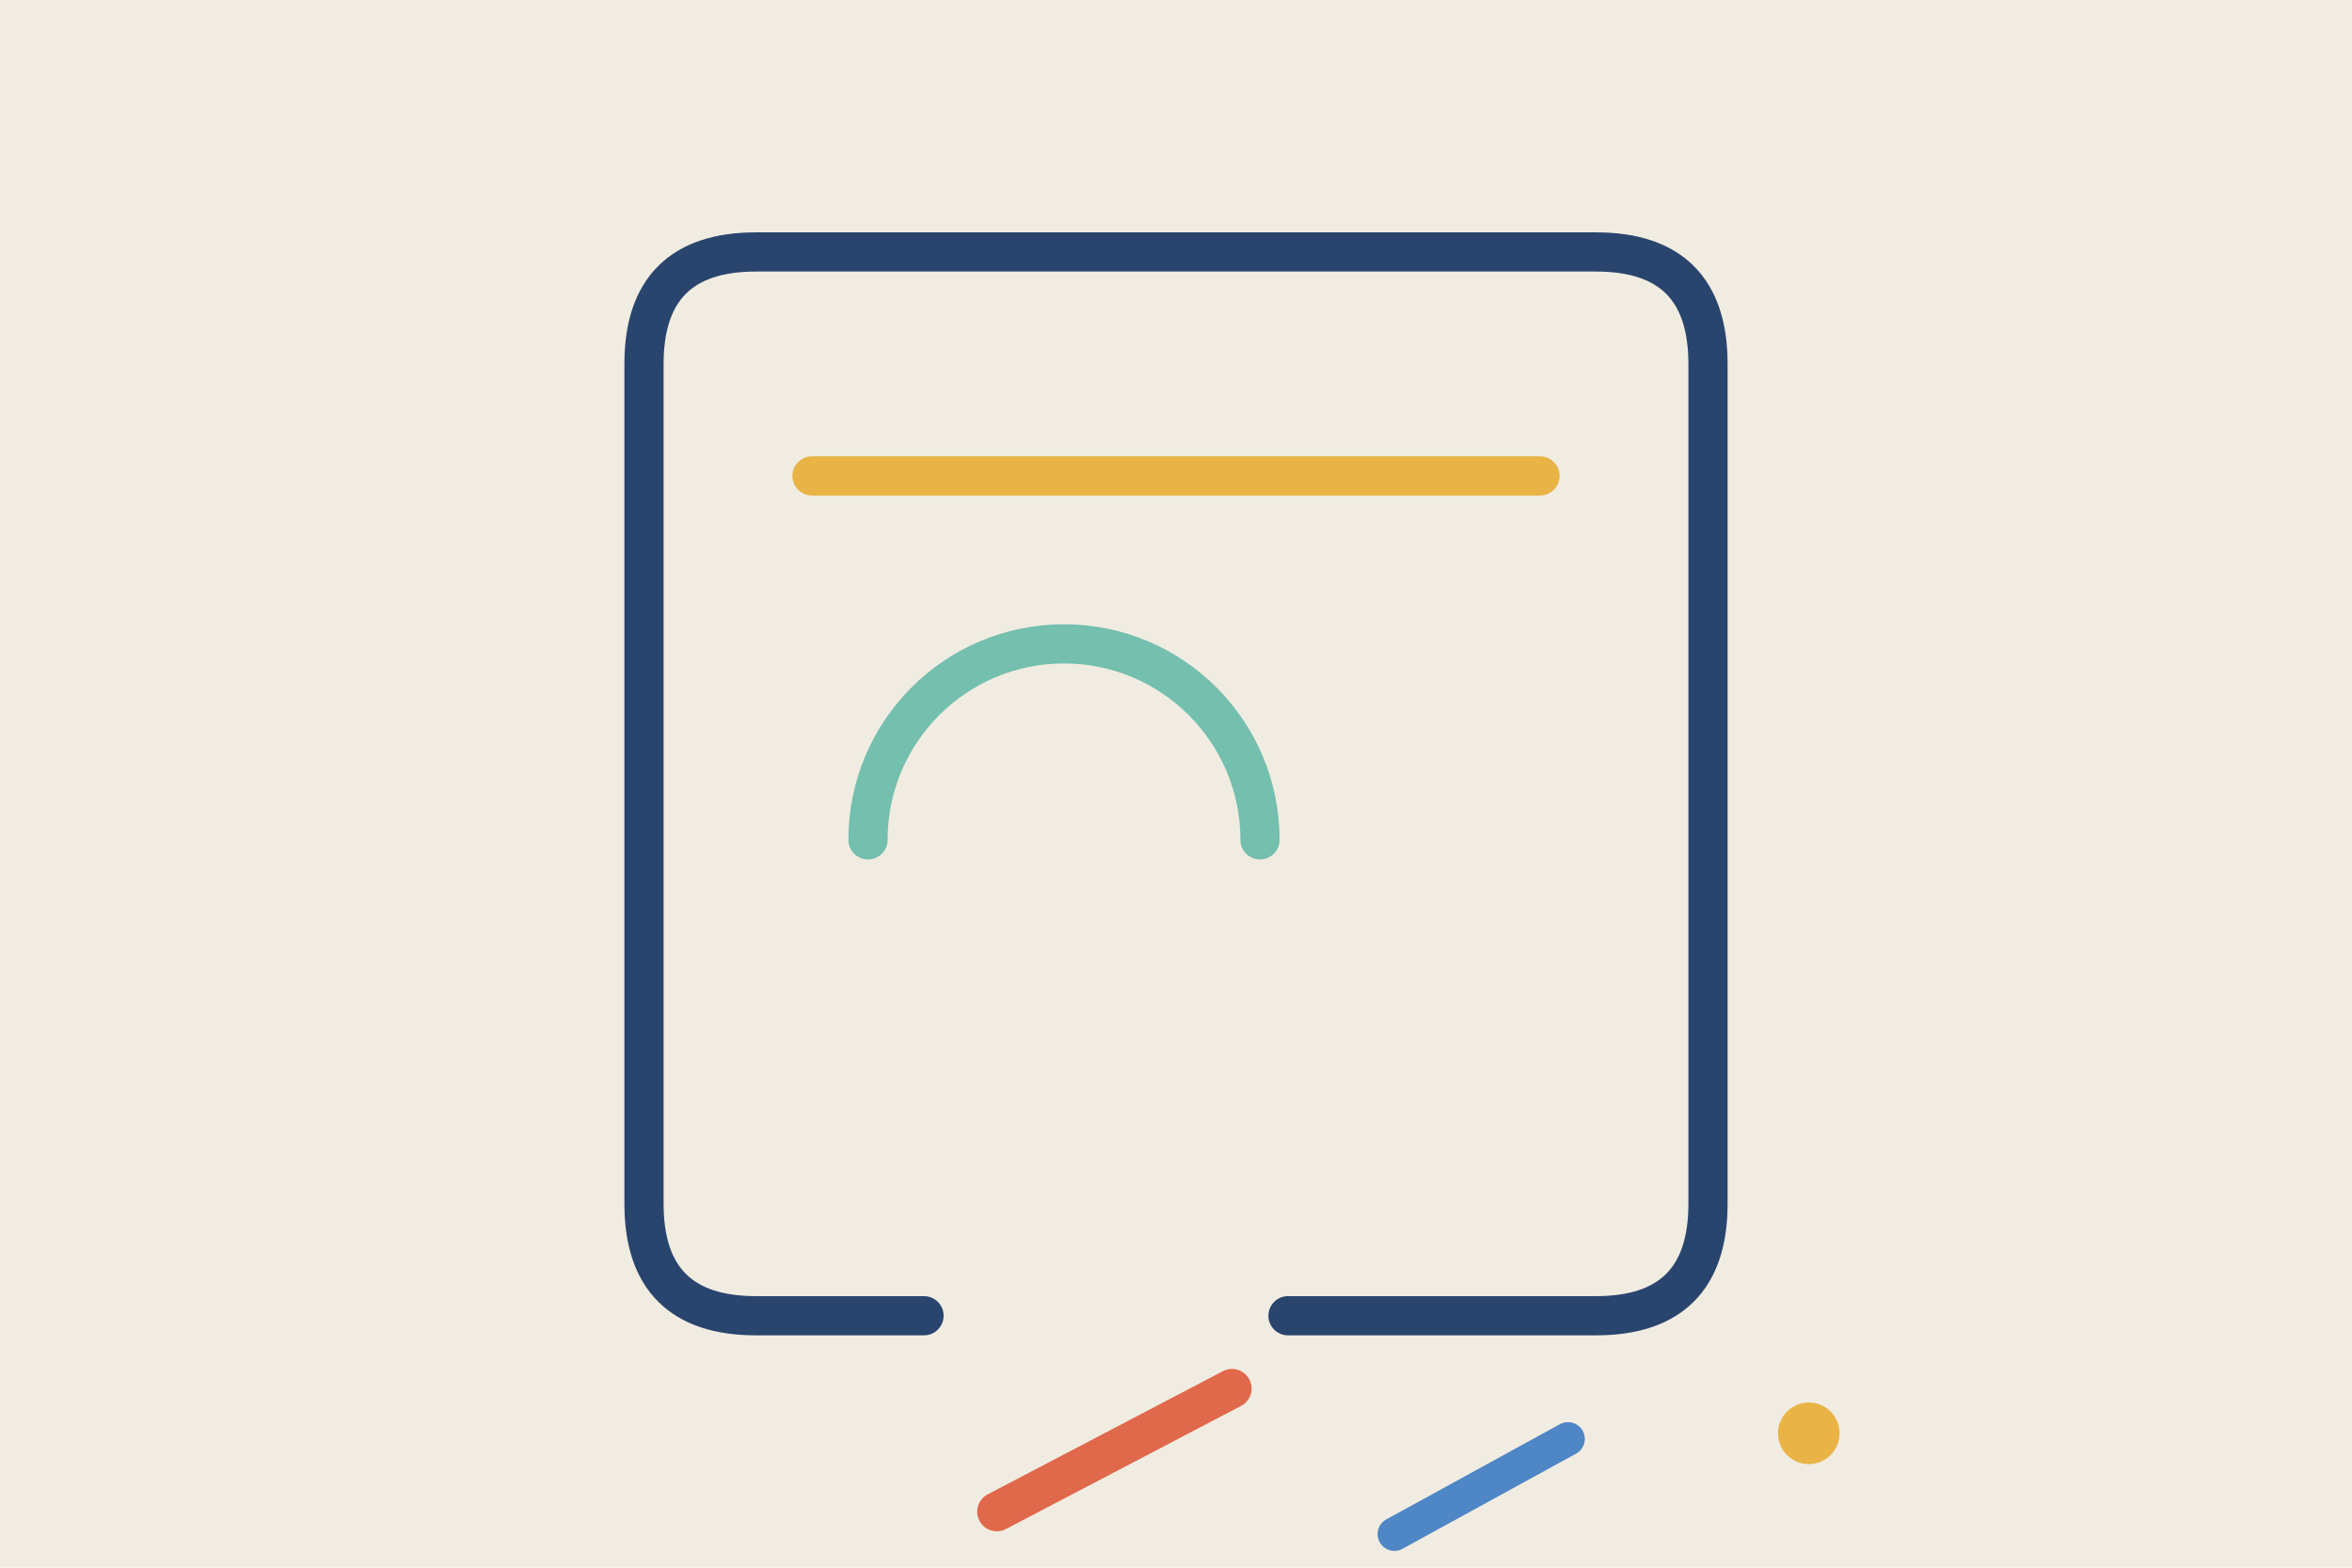
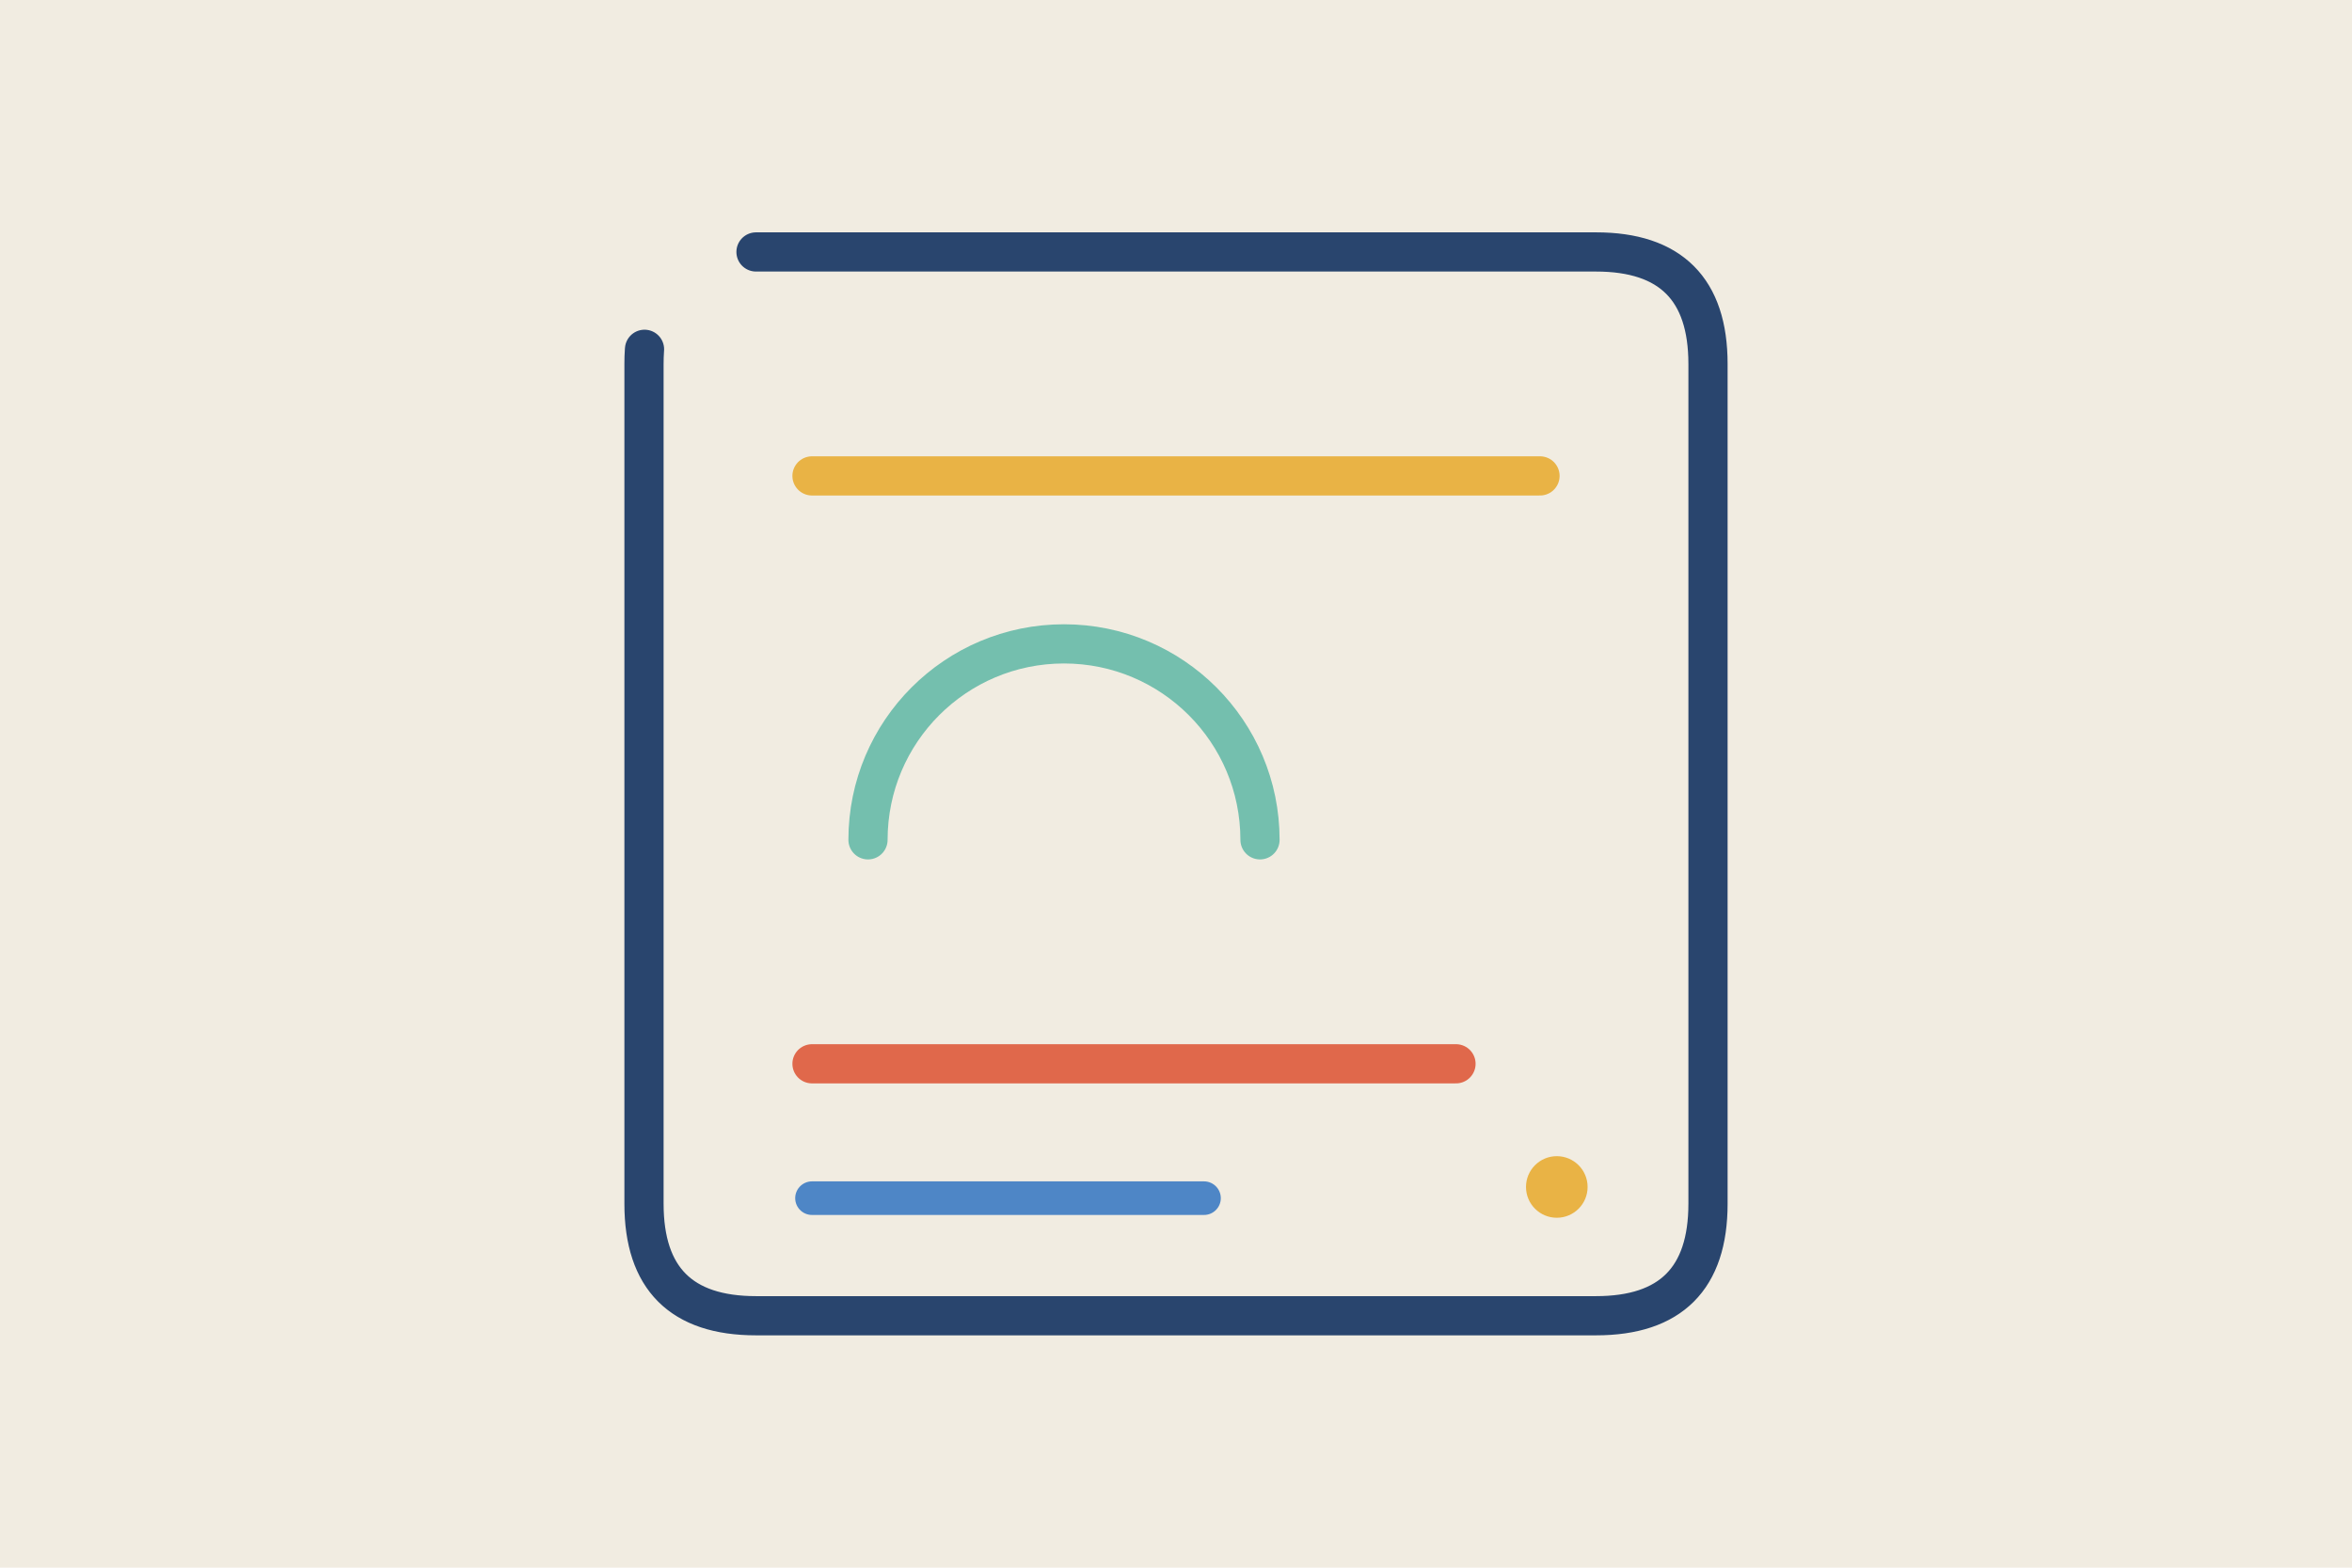
<svg xmlns="http://www.w3.org/2000/svg" viewBox="0 0 840 560" fill="none">
+   <style>
+     .fr { stroke-dasharray: 1400; animation: draw 9s ease-out infinite; }
+     .hd { animation: fromLeft 9s ease-out infinite; }
+     .ar { animation: rise 9s ease-out infinite; }
+     .r1 { animation: fromTop 9s ease-out infinite; }
+     .r2 { animation: fromRight 9s ease-out infinite; }
+     .dt { animation: pop 9s ease-out infinite; }
+     @keyframes draw { 0% {stroke-dashoffset: 1400;} 20%, 100% {stroke-dashoffset: 0;} }
+     @keyframes fromLeft { 0%, 22% {transform: translateX(-700px);} 30%, 100% {transform: none;} }
+     @keyframes rise { 0%, 32% {transform: translateY(420px);} 40%, 100% {transform: none;} }
+     @keyframes fromTop { 0%, 42% {transform: translateY(-620px);} 50%, 100% {transform: none;} }
+     @keyframes fromRight { 0%, 52% {transform: translateX(640px);} 60%, 100% {transform: none;} }
+     @keyframes pop { 0%, 63% {opacity: 0;} 68%, 100% {opacity: 1;} }
+     @media (prefers-reduced-motion: reduce) { .fr, .hd, .ar, .r1, .r2, .dt { animation: none; } }
+   </style>
  <rect width="840" height="560" fill="#f1ece1" />
-   <path d="M460 470 H570 Q610 470 610 430 V130 Q610 90 570 90 H270 Q230 90 230 130 V430 Q230 470 270 470 H330" stroke="#29456e" stroke-width="14" stroke-linecap="round" fill="none" />
-   <path d="M290 170 H550" stroke="#e9b345" stroke-width="14" stroke-linecap="round" fill="none" />
-   <path d="M310 300 A70 70 0 0 1 450 300" stroke="#74bfae" stroke-width="14" stroke-linecap="round" fill="none" />
-   <path d="M356 540 L440 496" stroke="#e0684b" stroke-width="14" stroke-linecap="round" fill="none" />
-   <path d="M498 548 L560 514" stroke="#4e86c6" stroke-width="12" stroke-linecap="round" fill="none" />
-   <circle cx="646" cy="512" r="11" fill="#e9b345" />
+   <path class="fr" d="M270 90 H570 Q610 90 610 130 V430 Q610 470 570 470 H270 Q230 470 230 430 V130 Q230 90 270 90 Z" stroke="#29456e" stroke-width="14" stroke-linecap="round" />
+   <path class="hd" d="M290 170 H550" stroke="#e9b345" stroke-width="14" stroke-linecap="round" />
+   <path class="ar" d="M310 300 A70 70 0 0 1 450 300" stroke="#74bfae" stroke-width="14" stroke-linecap="round" />
+   <path class="r1" d="M290 380 H520" stroke="#e0684b" stroke-width="14" stroke-linecap="round" />
+   <path class="r2" d="M290 428 H430" stroke="#4e86c6" stroke-width="12" stroke-linecap="round" />
+   <circle class="dt" cx="556" cy="424" r="11" fill="#e9b345" />
</svg>
